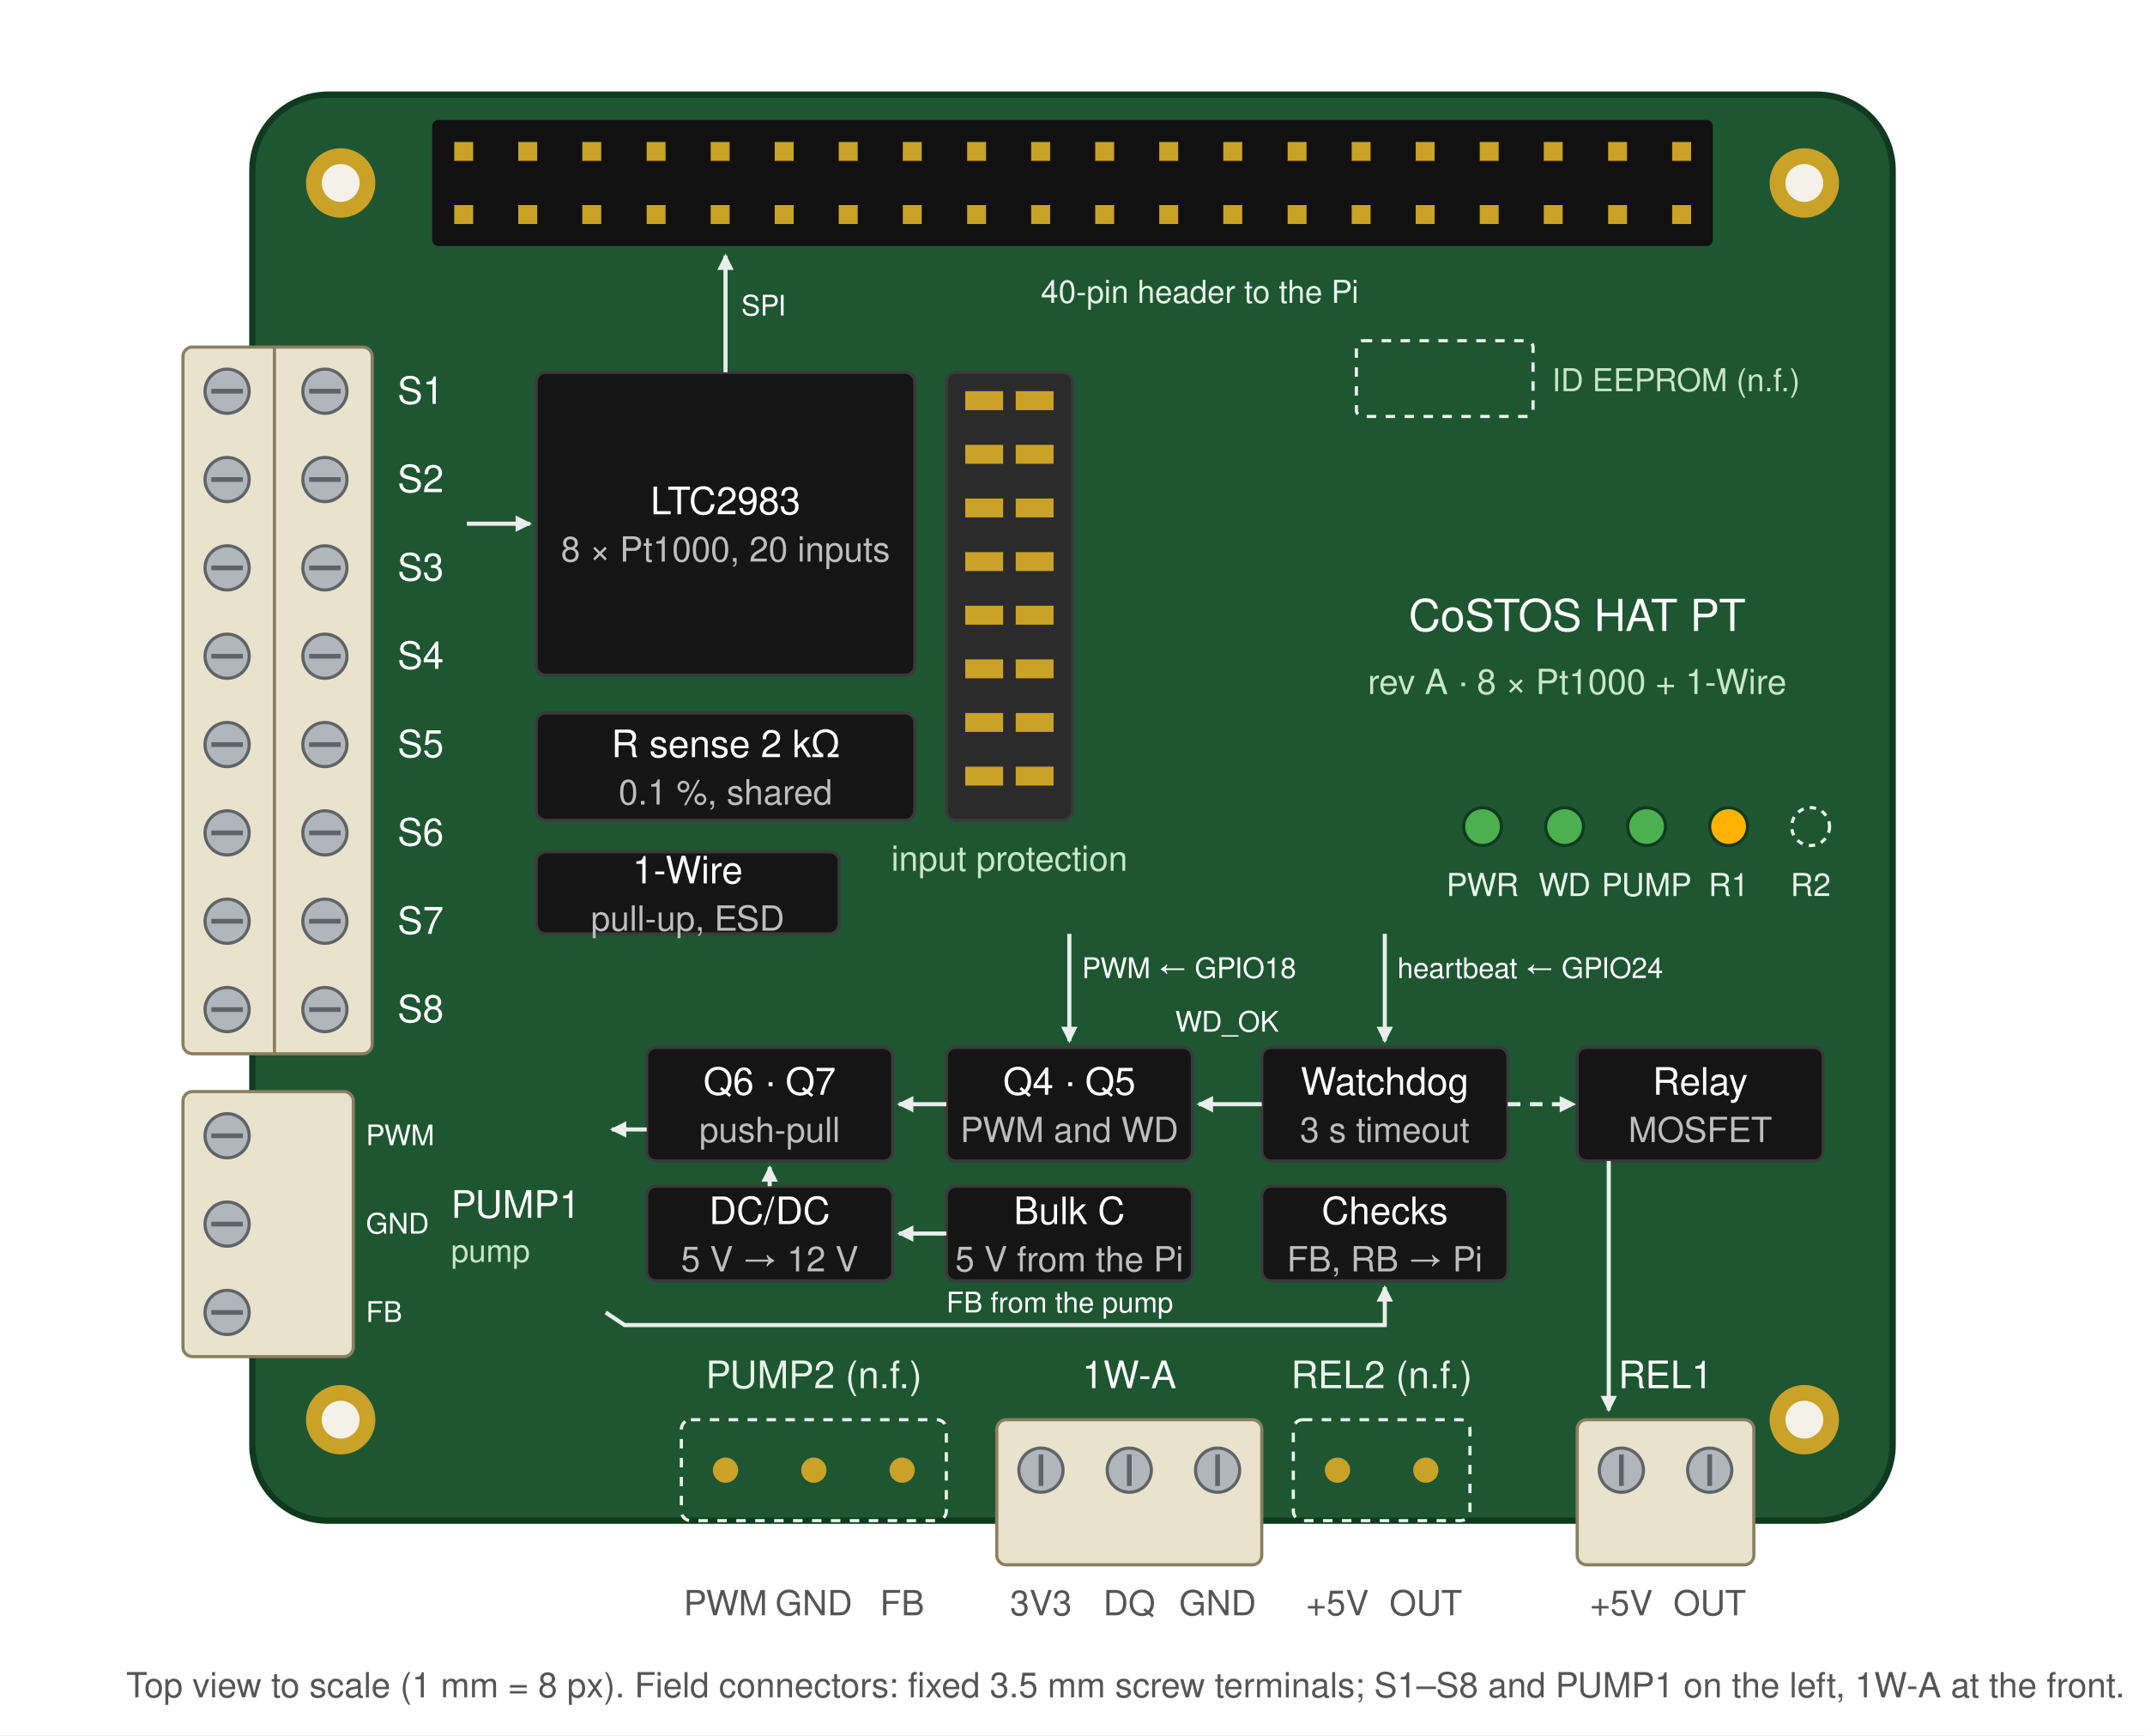
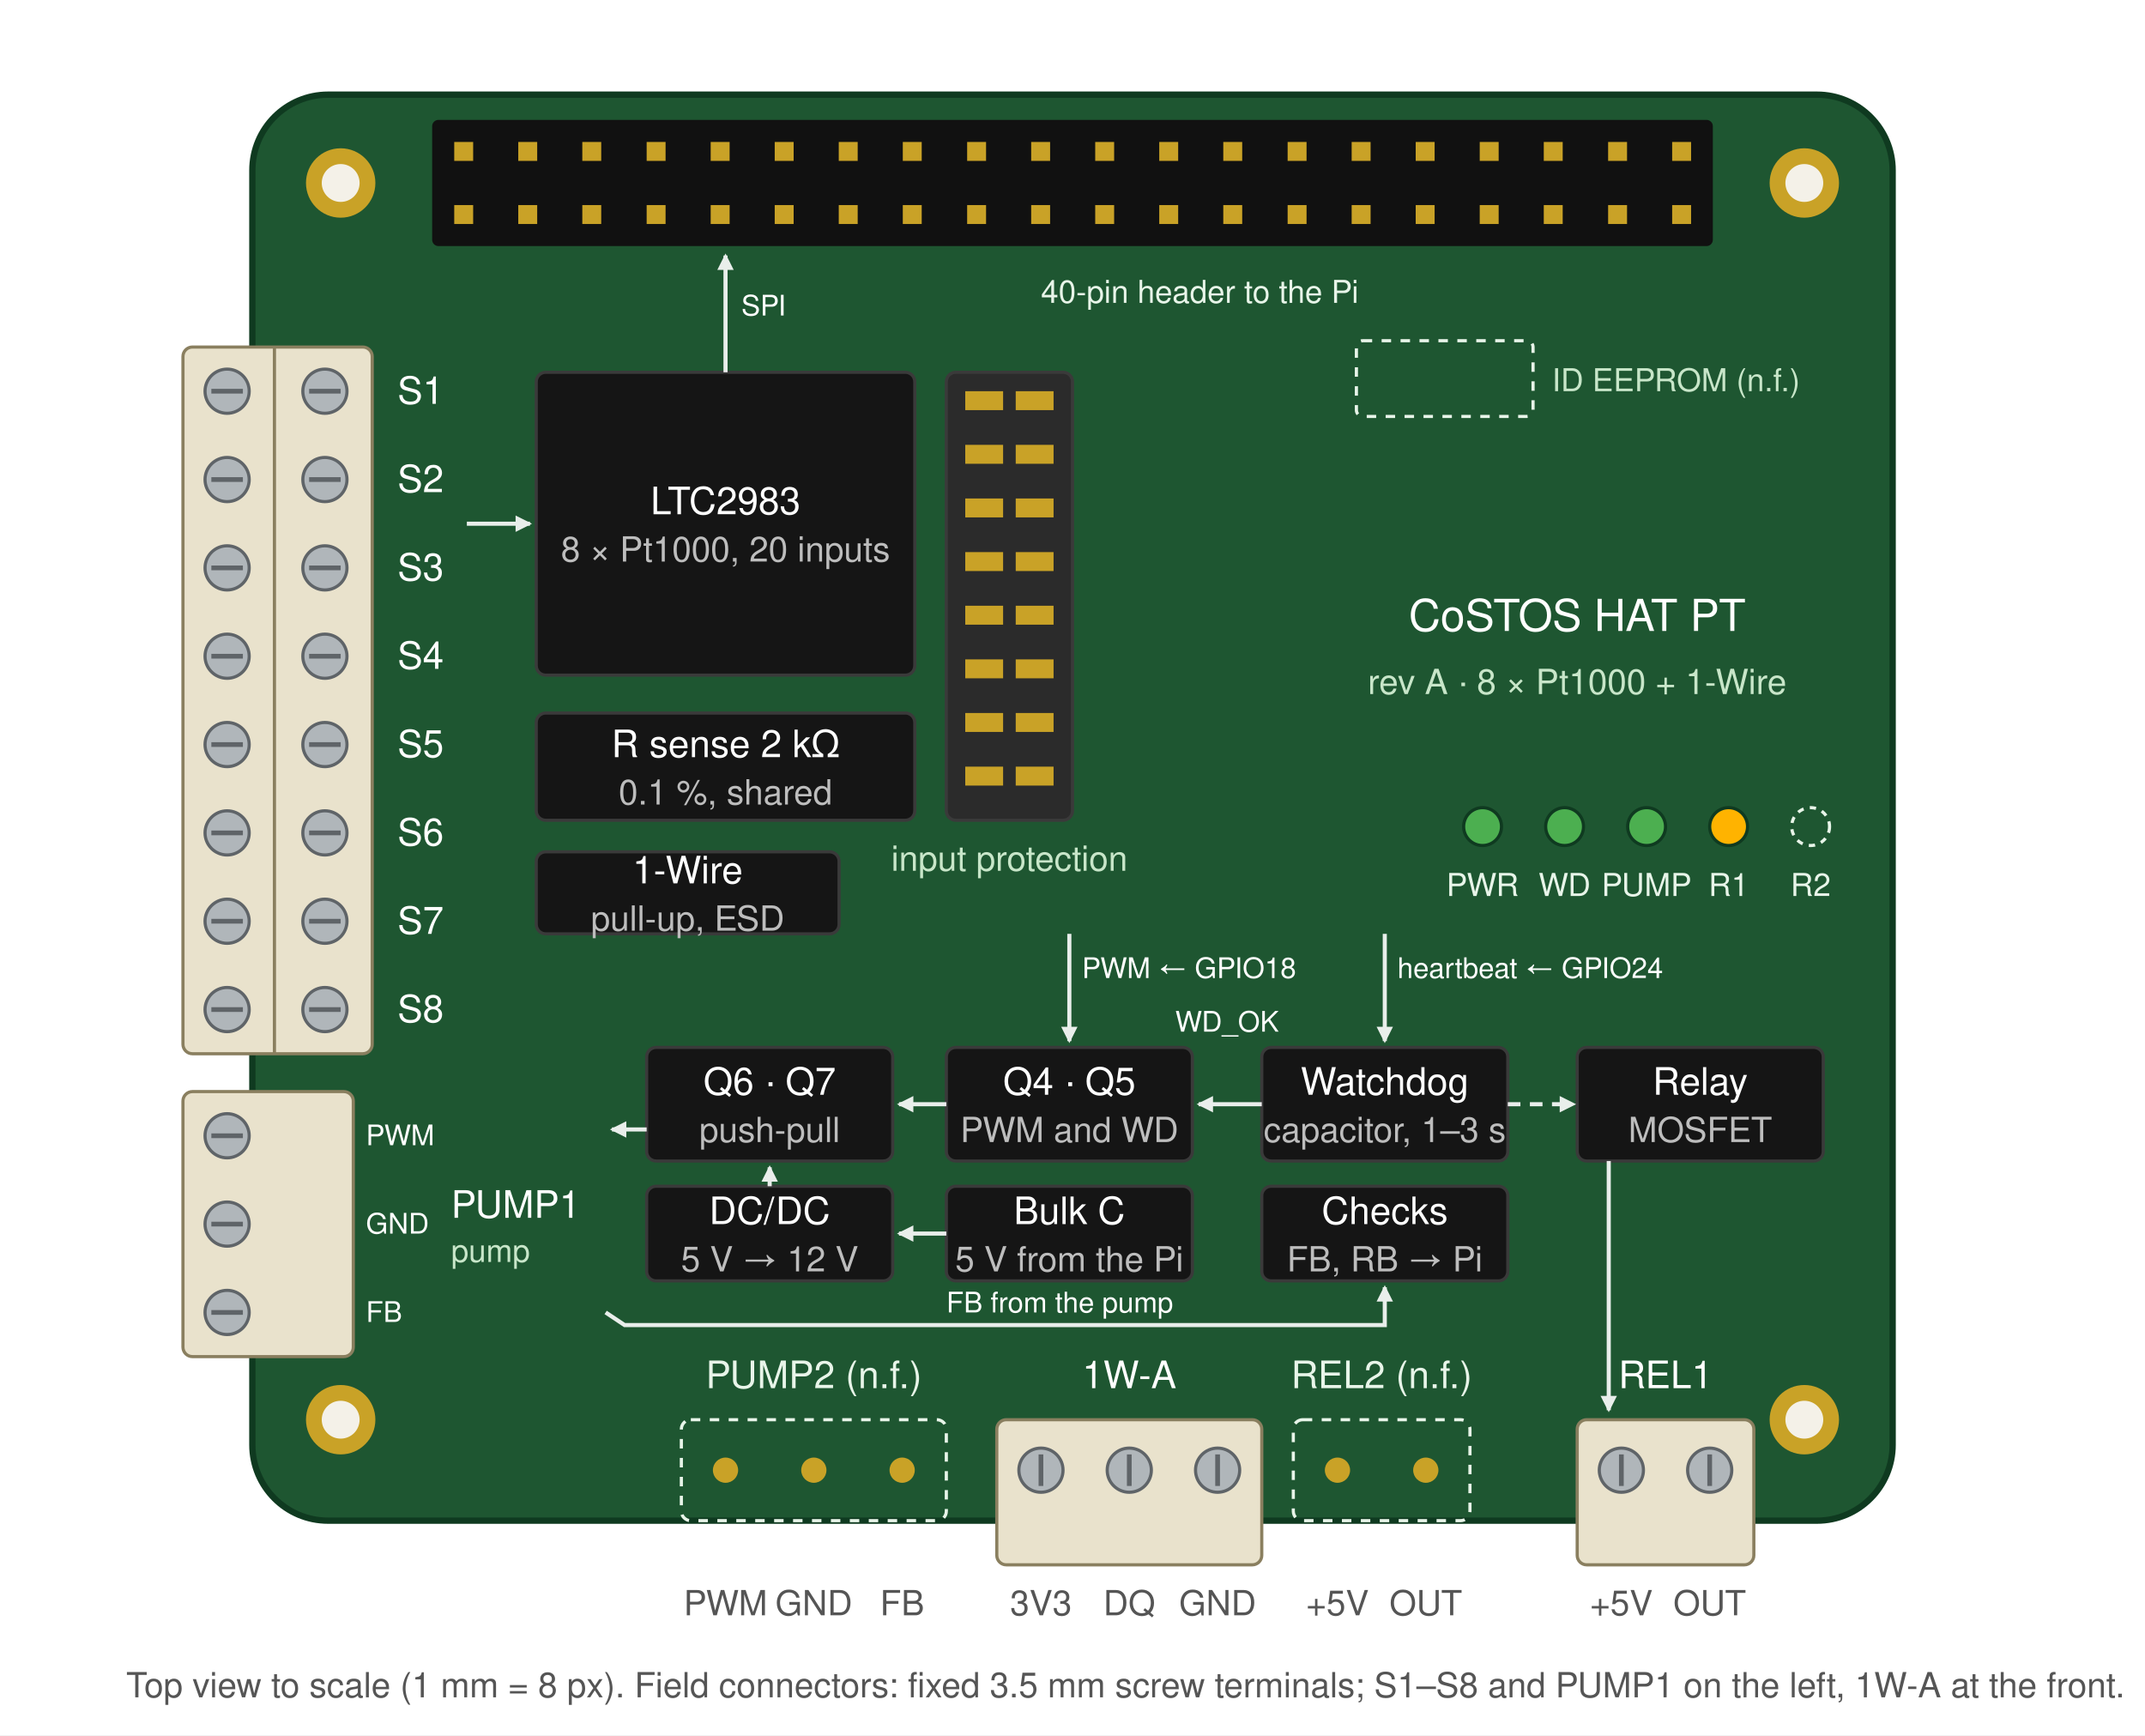
<svg xmlns="http://www.w3.org/2000/svg" width="680" height="550" viewBox="0 0 680 550" font-family="Helvetica, Arial, sans-serif">
  <rect width="680" height="550" fill="white" />
  <rect x="80" y="30" width="520" height="452" rx="24" fill="#1E5631" stroke="#0F3A20" stroke-width="2" />
  <circle cx="108" cy="58" r="11" fill="#C9A227" />
  <circle cx="108" cy="58" r="6" fill="#F4F1E8" />
  <circle cx="572" cy="58" r="11" fill="#C9A227" />
  <circle cx="572" cy="58" r="6" fill="#F4F1E8" />
  <circle cx="108" cy="450" r="11" fill="#C9A227" />
  <circle cx="108" cy="450" r="6" fill="#F4F1E8" />
  <circle cx="572" cy="450" r="11" fill="#C9A227" />
  <circle cx="572" cy="450" r="6" fill="#F4F1E8" />
  <rect x="137" y="38" width="406" height="40" rx="2" fill="#111111" />
  <rect x="144.0" y="45" width="6" height="6" fill="#C9A227" />
  <rect x="144.0" y="65" width="6" height="6" fill="#C9A227" />
  <rect x="164.3" y="45" width="6" height="6" fill="#C9A227" />
  <rect x="164.3" y="65" width="6" height="6" fill="#C9A227" />
  <rect x="184.6" y="45" width="6" height="6" fill="#C9A227" />
  <rect x="184.6" y="65" width="6" height="6" fill="#C9A227" />
  <rect x="205.0" y="45" width="6" height="6" fill="#C9A227" />
  <rect x="205.0" y="65" width="6" height="6" fill="#C9A227" />
  <rect x="225.3" y="45" width="6" height="6" fill="#C9A227" />
  <rect x="225.3" y="65" width="6" height="6" fill="#C9A227" />
  <rect x="245.6" y="45" width="6" height="6" fill="#C9A227" />
  <rect x="245.6" y="65" width="6" height="6" fill="#C9A227" />
  <rect x="265.9" y="45" width="6" height="6" fill="#C9A227" />
  <rect x="265.9" y="65" width="6" height="6" fill="#C9A227" />
  <rect x="286.2" y="45" width="6" height="6" fill="#C9A227" />
  <rect x="286.2" y="65" width="6" height="6" fill="#C9A227" />
  <rect x="306.6" y="45" width="6" height="6" fill="#C9A227" />
  <rect x="306.6" y="65" width="6" height="6" fill="#C9A227" />
  <rect x="326.9" y="45" width="6" height="6" fill="#C9A227" />
  <rect x="326.9" y="65" width="6" height="6" fill="#C9A227" />
  <rect x="347.2" y="45" width="6" height="6" fill="#C9A227" />
  <rect x="347.2" y="65" width="6" height="6" fill="#C9A227" />
  <rect x="367.5" y="45" width="6" height="6" fill="#C9A227" />
  <rect x="367.5" y="65" width="6" height="6" fill="#C9A227" />
  <rect x="387.8" y="45" width="6" height="6" fill="#C9A227" />
  <rect x="387.8" y="65" width="6" height="6" fill="#C9A227" />
  <rect x="408.2" y="45" width="6" height="6" fill="#C9A227" />
  <rect x="408.2" y="65" width="6" height="6" fill="#C9A227" />
  <rect x="428.5" y="45" width="6" height="6" fill="#C9A227" />
  <rect x="428.5" y="65" width="6" height="6" fill="#C9A227" />
  <rect x="448.8" y="45" width="6" height="6" fill="#C9A227" />
  <rect x="448.8" y="65" width="6" height="6" fill="#C9A227" />
  <rect x="469.1" y="45" width="6" height="6" fill="#C9A227" />
  <rect x="469.1" y="65" width="6" height="6" fill="#C9A227" />
  <rect x="489.4" y="45" width="6" height="6" fill="#C9A227" />
  <rect x="489.4" y="65" width="6" height="6" fill="#C9A227" />
  <rect x="509.8" y="45" width="6" height="6" fill="#C9A227" />
  <rect x="509.8" y="65" width="6" height="6" fill="#C9A227" />
  <rect x="530.1" y="45" width="6" height="6" fill="#C9A227" />
  <rect x="530.1" y="65" width="6" height="6" fill="#C9A227" />
  <text class="ts" x="330" y="96" text-anchor="start" style="font-size:10px;font-weight:400;fill:#E8F5E9">40-pin header to the Pi</text>
  <rect x="430" y="108" width="56" height="24" rx="2" fill="none" stroke="#E8F5E9" stroke-width="1" stroke-dasharray="3 3" />
  <text class="ts" x="492" y="124" text-anchor="start" style="font-size:10px;font-weight:400;fill:#C8E6C9">ID EEPROM (n.f.)</text>
  <rect x="58" y="110" width="60" height="224" rx="3" fill="#E9E2CC" stroke="#8A7F5F" stroke-width="1" />
  <line x1="87" y1="110" x2="87" y2="334" stroke="#8A7F5F" stroke-width="1" />
  <circle cx="72" cy="124" r="7" fill="#B0B6BA" stroke="#5F6468" />
  <line x1="67" y1="124" x2="77" y2="124" stroke="#5F6468" stroke-width="1.5" />
  <circle cx="103" cy="124" r="7" fill="#B0B6BA" stroke="#5F6468" />
  <line x1="98" y1="124" x2="108" y2="124" stroke="#5F6468" stroke-width="1.5" />
  <text class="th" x="126" y="128" text-anchor="start" style="font-size:12px;font-weight:500;fill:#ffffff">S1</text>
  <circle cx="72" cy="152" r="7" fill="#B0B6BA" stroke="#5F6468" />
  <line x1="67" y1="152" x2="77" y2="152" stroke="#5F6468" stroke-width="1.5" />
  <circle cx="103" cy="152" r="7" fill="#B0B6BA" stroke="#5F6468" />
  <line x1="98" y1="152" x2="108" y2="152" stroke="#5F6468" stroke-width="1.5" />
  <text class="th" x="126" y="156" text-anchor="start" style="font-size:12px;font-weight:500;fill:#ffffff">S2</text>
  <circle cx="72" cy="180" r="7" fill="#B0B6BA" stroke="#5F6468" />
  <line x1="67" y1="180" x2="77" y2="180" stroke="#5F6468" stroke-width="1.5" />
  <circle cx="103" cy="180" r="7" fill="#B0B6BA" stroke="#5F6468" />
  <line x1="98" y1="180" x2="108" y2="180" stroke="#5F6468" stroke-width="1.5" />
  <text class="th" x="126" y="184" text-anchor="start" style="font-size:12px;font-weight:500;fill:#ffffff">S3</text>
  <circle cx="72" cy="208" r="7" fill="#B0B6BA" stroke="#5F6468" />
  <line x1="67" y1="208" x2="77" y2="208" stroke="#5F6468" stroke-width="1.5" />
  <circle cx="103" cy="208" r="7" fill="#B0B6BA" stroke="#5F6468" />
  <line x1="98" y1="208" x2="108" y2="208" stroke="#5F6468" stroke-width="1.5" />
  <text class="th" x="126" y="212" text-anchor="start" style="font-size:12px;font-weight:500;fill:#ffffff">S4</text>
  <circle cx="72" cy="236" r="7" fill="#B0B6BA" stroke="#5F6468" />
  <line x1="67" y1="236" x2="77" y2="236" stroke="#5F6468" stroke-width="1.5" />
  <circle cx="103" cy="236" r="7" fill="#B0B6BA" stroke="#5F6468" />
  <line x1="98" y1="236" x2="108" y2="236" stroke="#5F6468" stroke-width="1.5" />
  <text class="th" x="126" y="240" text-anchor="start" style="font-size:12px;font-weight:500;fill:#ffffff">S5</text>
  <circle cx="72" cy="264" r="7" fill="#B0B6BA" stroke="#5F6468" />
  <line x1="67" y1="264" x2="77" y2="264" stroke="#5F6468" stroke-width="1.5" />
  <circle cx="103" cy="264" r="7" fill="#B0B6BA" stroke="#5F6468" />
  <line x1="98" y1="264" x2="108" y2="264" stroke="#5F6468" stroke-width="1.5" />
  <text class="th" x="126" y="268" text-anchor="start" style="font-size:12px;font-weight:500;fill:#ffffff">S6</text>
  <circle cx="72" cy="292" r="7" fill="#B0B6BA" stroke="#5F6468" />
  <line x1="67" y1="292" x2="77" y2="292" stroke="#5F6468" stroke-width="1.5" />
  <circle cx="103" cy="292" r="7" fill="#B0B6BA" stroke="#5F6468" />
  <line x1="98" y1="292" x2="108" y2="292" stroke="#5F6468" stroke-width="1.5" />
  <text class="th" x="126" y="296" text-anchor="start" style="font-size:12px;font-weight:500;fill:#ffffff">S7</text>
  <circle cx="72" cy="320" r="7" fill="#B0B6BA" stroke="#5F6468" />
  <line x1="67" y1="320" x2="77" y2="320" stroke="#5F6468" stroke-width="1.5" />
  <circle cx="103" cy="320" r="7" fill="#B0B6BA" stroke="#5F6468" />
  <line x1="98" y1="320" x2="108" y2="320" stroke="#5F6468" stroke-width="1.5" />
  <text class="th" x="126" y="324" text-anchor="start" style="font-size:12px;font-weight:500;fill:#ffffff">S8</text>
  <text class="ts" x="116" y="363" text-anchor="start" style="font-size:9px;font-weight:400;fill:#ffffff">PWM</text>
  <text class="ts" x="116" y="391" text-anchor="start" style="font-size:9px;font-weight:400;fill:#ffffff">GND</text>
  <text class="ts" x="116" y="419" text-anchor="start" style="font-size:9px;font-weight:400;fill:#ffffff">FB</text>
  <rect x="58" y="346" width="54" height="84" rx="3" fill="#E9E2CC" stroke="#8A7F5F" stroke-width="1" />
  <circle cx="72" cy="360" r="7" fill="#B0B6BA" stroke="#5F6468" />
  <line x1="67" y1="360" x2="77" y2="360" stroke="#5F6468" stroke-width="1.5" />
  <circle cx="72" cy="388" r="7" fill="#B0B6BA" stroke="#5F6468" />
  <line x1="67" y1="388" x2="77" y2="388" stroke="#5F6468" stroke-width="1.5" />
  <circle cx="72" cy="416" r="7" fill="#B0B6BA" stroke="#5F6468" />
  <line x1="67" y1="416" x2="77" y2="416" stroke="#5F6468" stroke-width="1.5" />
  <text class="th" x="143" y="386.0" text-anchor="start" style="font-size:12px;font-weight:500;fill:#ffffff">PUMP1</text>
  <text class="ts" x="143" y="400.0" text-anchor="start" style="font-size:10px;font-weight:400;fill:#C8E6C9">pump</text>
  <rect x="216" y="450" width="84" height="32" rx="3" fill="none" stroke="#E8F5E9" stroke-width="1" stroke-dasharray="3 3" />
  <circle cx="230" cy="466" r="4" fill="#C9A227" />
  <text class="ts" x="230" y="512" text-anchor="middle" style="font-size:11px;font-weight:400;fill:#555555">PWM</text>
  <circle cx="258" cy="466" r="4" fill="#C9A227" />
  <text class="ts" x="258" y="512" text-anchor="middle" style="font-size:11px;font-weight:400;fill:#555555">GND</text>
  <circle cx="286" cy="466" r="4" fill="#C9A227" />
  <text class="ts" x="286" y="512" text-anchor="middle" style="font-size:11px;font-weight:400;fill:#555555">FB</text>
  <text class="th" x="258.0" y="440" text-anchor="middle" style="font-size:12px;font-weight:500;fill:#E8F5E9">PUMP2 (n.f.)</text>
  <rect x="316" y="450" width="84" height="46" rx="3" fill="#E9E2CC" stroke="#8A7F5F" stroke-width="1" />
  <circle cx="330" cy="466" r="7" fill="#B0B6BA" stroke="#5F6468" />
  <line x1="330" y1="461" x2="330" y2="471" stroke="#5F6468" stroke-width="1.5" />
  <text class="ts" x="330" y="512" text-anchor="middle" style="font-size:11px;font-weight:400;fill:#555555">3V3</text>
  <circle cx="358" cy="466" r="7" fill="#B0B6BA" stroke="#5F6468" />
  <line x1="358" y1="461" x2="358" y2="471" stroke="#5F6468" stroke-width="1.5" />
  <text class="ts" x="358" y="512" text-anchor="middle" style="font-size:11px;font-weight:400;fill:#555555">DQ</text>
  <circle cx="386" cy="466" r="7" fill="#B0B6BA" stroke="#5F6468" />
  <line x1="386" y1="461" x2="386" y2="471" stroke="#5F6468" stroke-width="1.5" />
  <text class="ts" x="386" y="512" text-anchor="middle" style="font-size:11px;font-weight:400;fill:#555555">GND</text>
  <text class="th" x="358.0" y="440" text-anchor="middle" style="font-size:12px;font-weight:500;fill:#ffffff">1W-A</text>
  <rect x="410" y="450" width="56" height="32" rx="3" fill="none" stroke="#E8F5E9" stroke-width="1" stroke-dasharray="3 3" />
  <circle cx="424" cy="466" r="4" fill="#C9A227" />
  <text class="ts" x="424" y="512" text-anchor="middle" style="font-size:11px;font-weight:400;fill:#555555">+5V</text>
  <circle cx="452" cy="466" r="4" fill="#C9A227" />
  <text class="ts" x="452" y="512" text-anchor="middle" style="font-size:11px;font-weight:400;fill:#555555">OUT</text>
  <text class="th" x="438.0" y="440" text-anchor="middle" style="font-size:12px;font-weight:500;fill:#E8F5E9">REL2 (n.f.)</text>
  <rect x="500" y="450" width="56" height="46" rx="3" fill="#E9E2CC" stroke="#8A7F5F" stroke-width="1" />
  <circle cx="514" cy="466" r="7" fill="#B0B6BA" stroke="#5F6468" />
  <line x1="514" y1="461" x2="514" y2="471" stroke="#5F6468" stroke-width="1.5" />
  <text class="ts" x="514" y="512" text-anchor="middle" style="font-size:11px;font-weight:400;fill:#555555">+5V</text>
  <circle cx="542" cy="466" r="7" fill="#B0B6BA" stroke="#5F6468" />
  <line x1="542" y1="461" x2="542" y2="471" stroke="#5F6468" stroke-width="1.5" />
  <text class="ts" x="542" y="512" text-anchor="middle" style="font-size:11px;font-weight:400;fill:#555555">OUT</text>
  <text class="th" x="528.0" y="440" text-anchor="middle" style="font-size:12px;font-weight:500;fill:#ffffff">REL1</text>
  <defs>
    <marker id="fa" viewBox="0 0 10 10" refX="8" refY="5" markerWidth="5" markerHeight="5" orient="auto-start-reverse">
      <path d="M1 1L9 5L1 9Z" fill="#ffffff" />
    </marker>
  </defs>
  <rect x="170" y="118" width="120" height="96" rx="3" fill="#151515" stroke="#3a3a3a" stroke-width="1" />
  <text class="th" x="230.0" y="163.0" text-anchor="middle" style="font-size:12px;font-weight:500;fill:#ffffff">LTC2983</text>
  <text class="ts" x="230.0" y="178.0" text-anchor="middle" style="font-size:11px;font-weight:400;fill:#bdbdbd">8 × Pt1000, 20 inputs</text>
  <rect x="170" y="226" width="120" height="34" rx="3" fill="#151515" stroke="#3a3a3a" stroke-width="1" />
  <text class="th" x="230.0" y="240.0" text-anchor="middle" style="font-size:12px;font-weight:500;fill:#ffffff">R sense 2 kΩ</text>
  <text class="ts" x="230.0" y="255.0" text-anchor="middle" style="font-size:11px;font-weight:400;fill:#bdbdbd">0.1 %, shared</text>
  <rect x="300" y="118" width="40" height="142" rx="3" fill="#2b2b2b" stroke="#3a3a3a" />
  <rect x="306" y="124" width="12" height="6" fill="#C9A227" />
  <rect x="322" y="124" width="12" height="6" fill="#C9A227" />
  <rect x="306" y="141" width="12" height="6" fill="#C9A227" />
  <rect x="322" y="141" width="12" height="6" fill="#C9A227" />
  <rect x="306" y="158" width="12" height="6" fill="#C9A227" />
  <rect x="322" y="158" width="12" height="6" fill="#C9A227" />
  <rect x="306" y="175" width="12" height="6" fill="#C9A227" />
  <rect x="322" y="175" width="12" height="6" fill="#C9A227" />
  <rect x="306" y="192" width="12" height="6" fill="#C9A227" />
  <rect x="322" y="192" width="12" height="6" fill="#C9A227" />
  <rect x="306" y="209" width="12" height="6" fill="#C9A227" />
  <rect x="322" y="209" width="12" height="6" fill="#C9A227" />
  <rect x="306" y="226" width="12" height="6" fill="#C9A227" />
  <rect x="322" y="226" width="12" height="6" fill="#C9A227" />
  <rect x="306" y="243" width="12" height="6" fill="#C9A227" />
  <rect x="322" y="243" width="12" height="6" fill="#C9A227" />
  <text class="ts" x="320" y="276" text-anchor="middle" style="font-size:11px;font-weight:400;fill:#C8E6C9">input protection</text>
  <polyline points="148,166 168,166" fill="none" stroke="#ffffff" stroke-width="1.3" opacity="0.9" marker-end="url(#fa)" />
  <polyline points="230,118 230,81" fill="none" stroke="#ffffff" stroke-width="1.3" opacity="0.9" marker-end="url(#fa)" />
  <text class="ts" x="235" y="100" text-anchor="start" style="font-size:9px;font-weight:400;fill:#FFFFFF">SPI</text>
  <rect x="170" y="270" width="96" height="26" rx="3" fill="#151515" stroke="#3a3a3a" stroke-width="1" />
  <text class="th" x="218.0" y="280.0" text-anchor="middle" style="font-size:12px;font-weight:500;fill:#ffffff">1-Wire</text>
  <text class="ts" x="218.0" y="295.0" text-anchor="middle" style="font-size:11px;font-weight:400;fill:#bdbdbd">pull-up, ESD</text>
  <rect x="205" y="332" width="78" height="36" rx="3" fill="#151515" stroke="#3a3a3a" stroke-width="1" />
  <text class="th" x="244.0" y="347.0" text-anchor="middle" style="font-size:12px;font-weight:500;fill:#ffffff">Q6 · Q7</text>
  <text class="ts" x="244.0" y="362.0" text-anchor="middle" style="font-size:11px;font-weight:400;fill:#bdbdbd">push-pull</text>
  <rect x="300" y="332" width="78" height="36" rx="3" fill="#151515" stroke="#3a3a3a" stroke-width="1" />
  <text class="th" x="339.0" y="347.0" text-anchor="middle" style="font-size:12px;font-weight:500;fill:#ffffff">Q4 · Q5</text>
  <text class="ts" x="339.0" y="362.0" text-anchor="middle" style="font-size:11px;font-weight:400;fill:#bdbdbd">PWM and WD</text>
  <rect x="400" y="332" width="78" height="36" rx="3" fill="#151515" stroke="#3a3a3a" stroke-width="1" />
  <text class="th" x="439.0" y="347.0" text-anchor="middle" style="font-size:12px;font-weight:500;fill:#ffffff">Watchdog</text>
-   <text class="ts" x="439.0" y="362.0" text-anchor="middle" style="font-size:11px;font-weight:400;fill:#bdbdbd">3 s timeout</text>
+   <text class="ts" x="439.0" y="362.0" text-anchor="middle" style="font-size:11px;font-weight:400;fill:#bdbdbd">capacitor, 1–3 s</text>
  <polyline points="339,296 339,330" fill="none" stroke="#ffffff" stroke-width="1.3" opacity="0.9" marker-end="url(#fa)" />
  <text class="ts" x="343" y="310" text-anchor="start" style="font-size:9px;font-weight:400;fill:#FFFFFF">PWM ← GPIO18</text>
  <polyline points="439,296 439,330" fill="none" stroke="#ffffff" stroke-width="1.3" opacity="0.9" marker-end="url(#fa)" />
  <text class="ts" x="443" y="310" text-anchor="start" style="font-size:9px;font-weight:400;fill:#FFFFFF">heartbeat ← GPIO24</text>
  <polyline points="400,350 380,350" fill="none" stroke="#ffffff" stroke-width="1.3" opacity="0.9" marker-end="url(#fa)" />
  <text class="ts" x="389" y="327" text-anchor="middle" style="font-size:9px;font-weight:400;fill:#FFFFFF">WD_OK</text>
  <polyline points="300,350 285,350" fill="none" stroke="#ffffff" stroke-width="1.3" opacity="0.9" marker-end="url(#fa)" />
  <polyline points="205,358 194,358" fill="none" stroke="#ffffff" stroke-width="1.3" opacity="0.9" marker-end="url(#fa)" />
  <rect x="300" y="376" width="78" height="30" rx="3" fill="#151515" stroke="#3a3a3a" stroke-width="1" />
  <text class="th" x="339.0" y="388.0" text-anchor="middle" style="font-size:12px;font-weight:500;fill:#ffffff">Bulk C</text>
  <text class="ts" x="339.0" y="403.0" text-anchor="middle" style="font-size:11px;font-weight:400;fill:#bdbdbd">5 V from the Pi</text>
  <rect x="400" y="376" width="78" height="30" rx="3" fill="#151515" stroke="#3a3a3a" stroke-width="1" />
  <text class="th" x="439.0" y="388.0" text-anchor="middle" style="font-size:12px;font-weight:500;fill:#ffffff">Checks</text>
  <text class="ts" x="439.0" y="403.0" text-anchor="middle" style="font-size:11px;font-weight:400;fill:#bdbdbd">FB, RB → Pi</text>
  <rect x="205" y="376" width="78" height="30" rx="3" fill="#151515" stroke="#3a3a3a" stroke-width="1" />
  <text class="th" x="244.0" y="388.0" text-anchor="middle" style="font-size:12px;font-weight:500;fill:#ffffff">DC/DC</text>
  <text class="ts" x="244.0" y="403.0" text-anchor="middle" style="font-size:11px;font-weight:400;fill:#bdbdbd">5 V → 12 V</text>
  <rect x="500" y="332" width="78" height="36" rx="3" fill="#151515" stroke="#3a3a3a" stroke-width="1" />
  <text class="th" x="539.0" y="347.0" text-anchor="middle" style="font-size:12px;font-weight:500;fill:#ffffff">Relay</text>
  <text class="ts" x="539.0" y="362.0" text-anchor="middle" style="font-size:11px;font-weight:400;fill:#bdbdbd">MOSFET</text>
  <polyline points="300,391 285,391" fill="none" stroke="#ffffff" stroke-width="1.3" opacity="0.9" marker-end="url(#fa)" />
  <polyline points="244,376 244,370" fill="none" stroke="#ffffff" stroke-width="1.3" opacity="0.9" marker-end="url(#fa)" />
  <polyline points="478,350 499,350" fill="none" stroke="#ffffff" stroke-width="1.3" opacity="0.9" stroke-dasharray="4 3" marker-end="url(#fa)" />
  <polyline points="510,368 510,447" fill="none" stroke="#ffffff" stroke-width="1.3" opacity="0.9" marker-end="url(#fa)" />
  <polyline points="192,416 198,420 439,420 439,408" fill="none" stroke="#ffffff" stroke-width="1.3" opacity="0.9" marker-end="url(#fa)" />
  <text class="ts" x="300" y="416" text-anchor="start" style="font-size:9px;font-weight:400;fill:#FFFFFF">FB from the pump</text>
  <circle cx="470" cy="262" r="6" fill="#4CAF50" stroke="#0F3A20" />
  <text class="ts" x="470" y="284" text-anchor="middle" style="font-size:10px;font-weight:400;fill:#E8F5E9">PWR</text>
  <circle cx="496" cy="262" r="6" fill="#4CAF50" stroke="#0F3A20" />
  <text class="ts" x="496" y="284" text-anchor="middle" style="font-size:10px;font-weight:400;fill:#E8F5E9">WD</text>
  <circle cx="522" cy="262" r="6" fill="#4CAF50" stroke="#0F3A20" />
  <text class="ts" x="522" y="284" text-anchor="middle" style="font-size:10px;font-weight:400;fill:#E8F5E9">PUMP</text>
  <circle cx="548" cy="262" r="6" fill="#FFB300" stroke="#0F3A20" />
  <text class="ts" x="548" y="284" text-anchor="middle" style="font-size:10px;font-weight:400;fill:#E8F5E9">R1</text>
  <circle cx="574" cy="262" r="6" fill="none" stroke="#E8F5E9" stroke-dasharray="2 2" />
  <text class="ts" x="574" y="284" text-anchor="middle" style="font-size:10px;font-weight:400;fill:#E8F5E9">R2</text>
  <text class="th" x="500" y="200" text-anchor="middle" style="font-size:14px;font-weight:500;fill:#ffffff">CoSTOS HAT PT</text>
  <text class="ts" x="500" y="220" text-anchor="middle" style="font-size:11px;font-weight:400;fill:#C8E6C9">rev A · 8 × Pt1000 + 1-Wire</text>
  <text class="ts" x="40" y="538" text-anchor="start" style="font-size:11px;font-weight:400;fill:#555555">Top view to scale (1 mm = 8 px). Field connectors: fixed 3.5 mm screw terminals; S1–S8 and PUMP1 on the left, 1W-A at the front.</text>
</svg>
